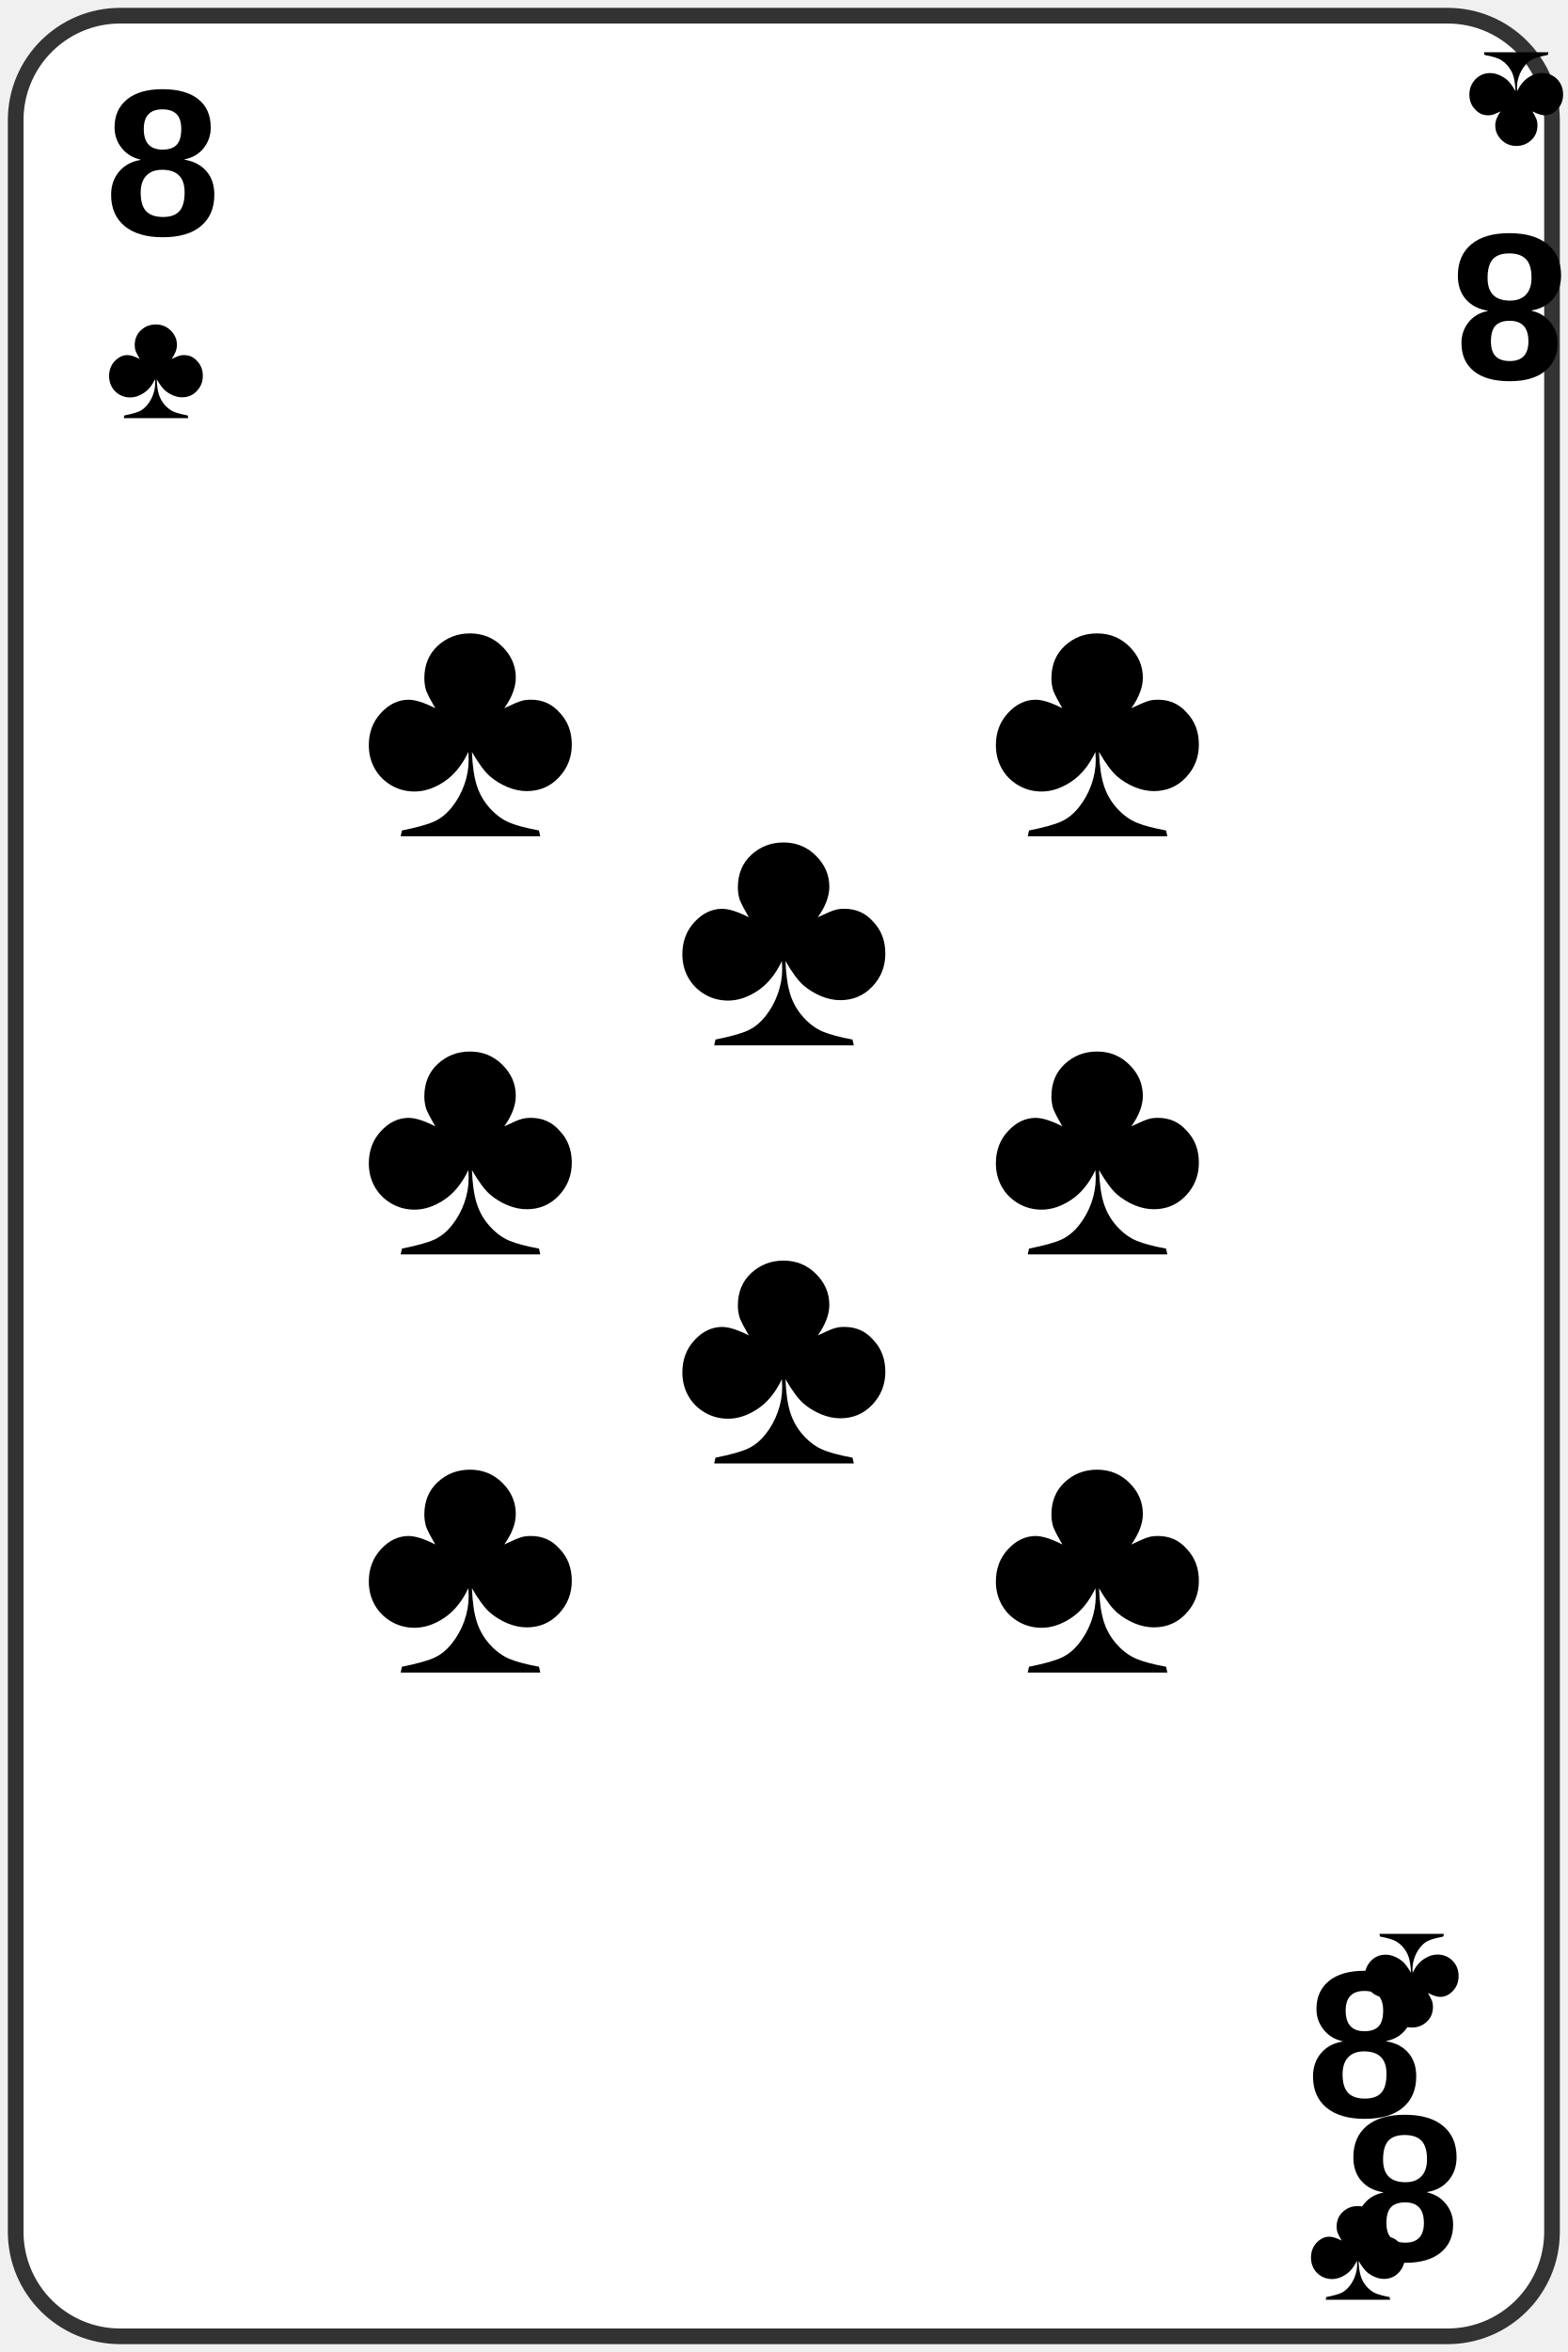
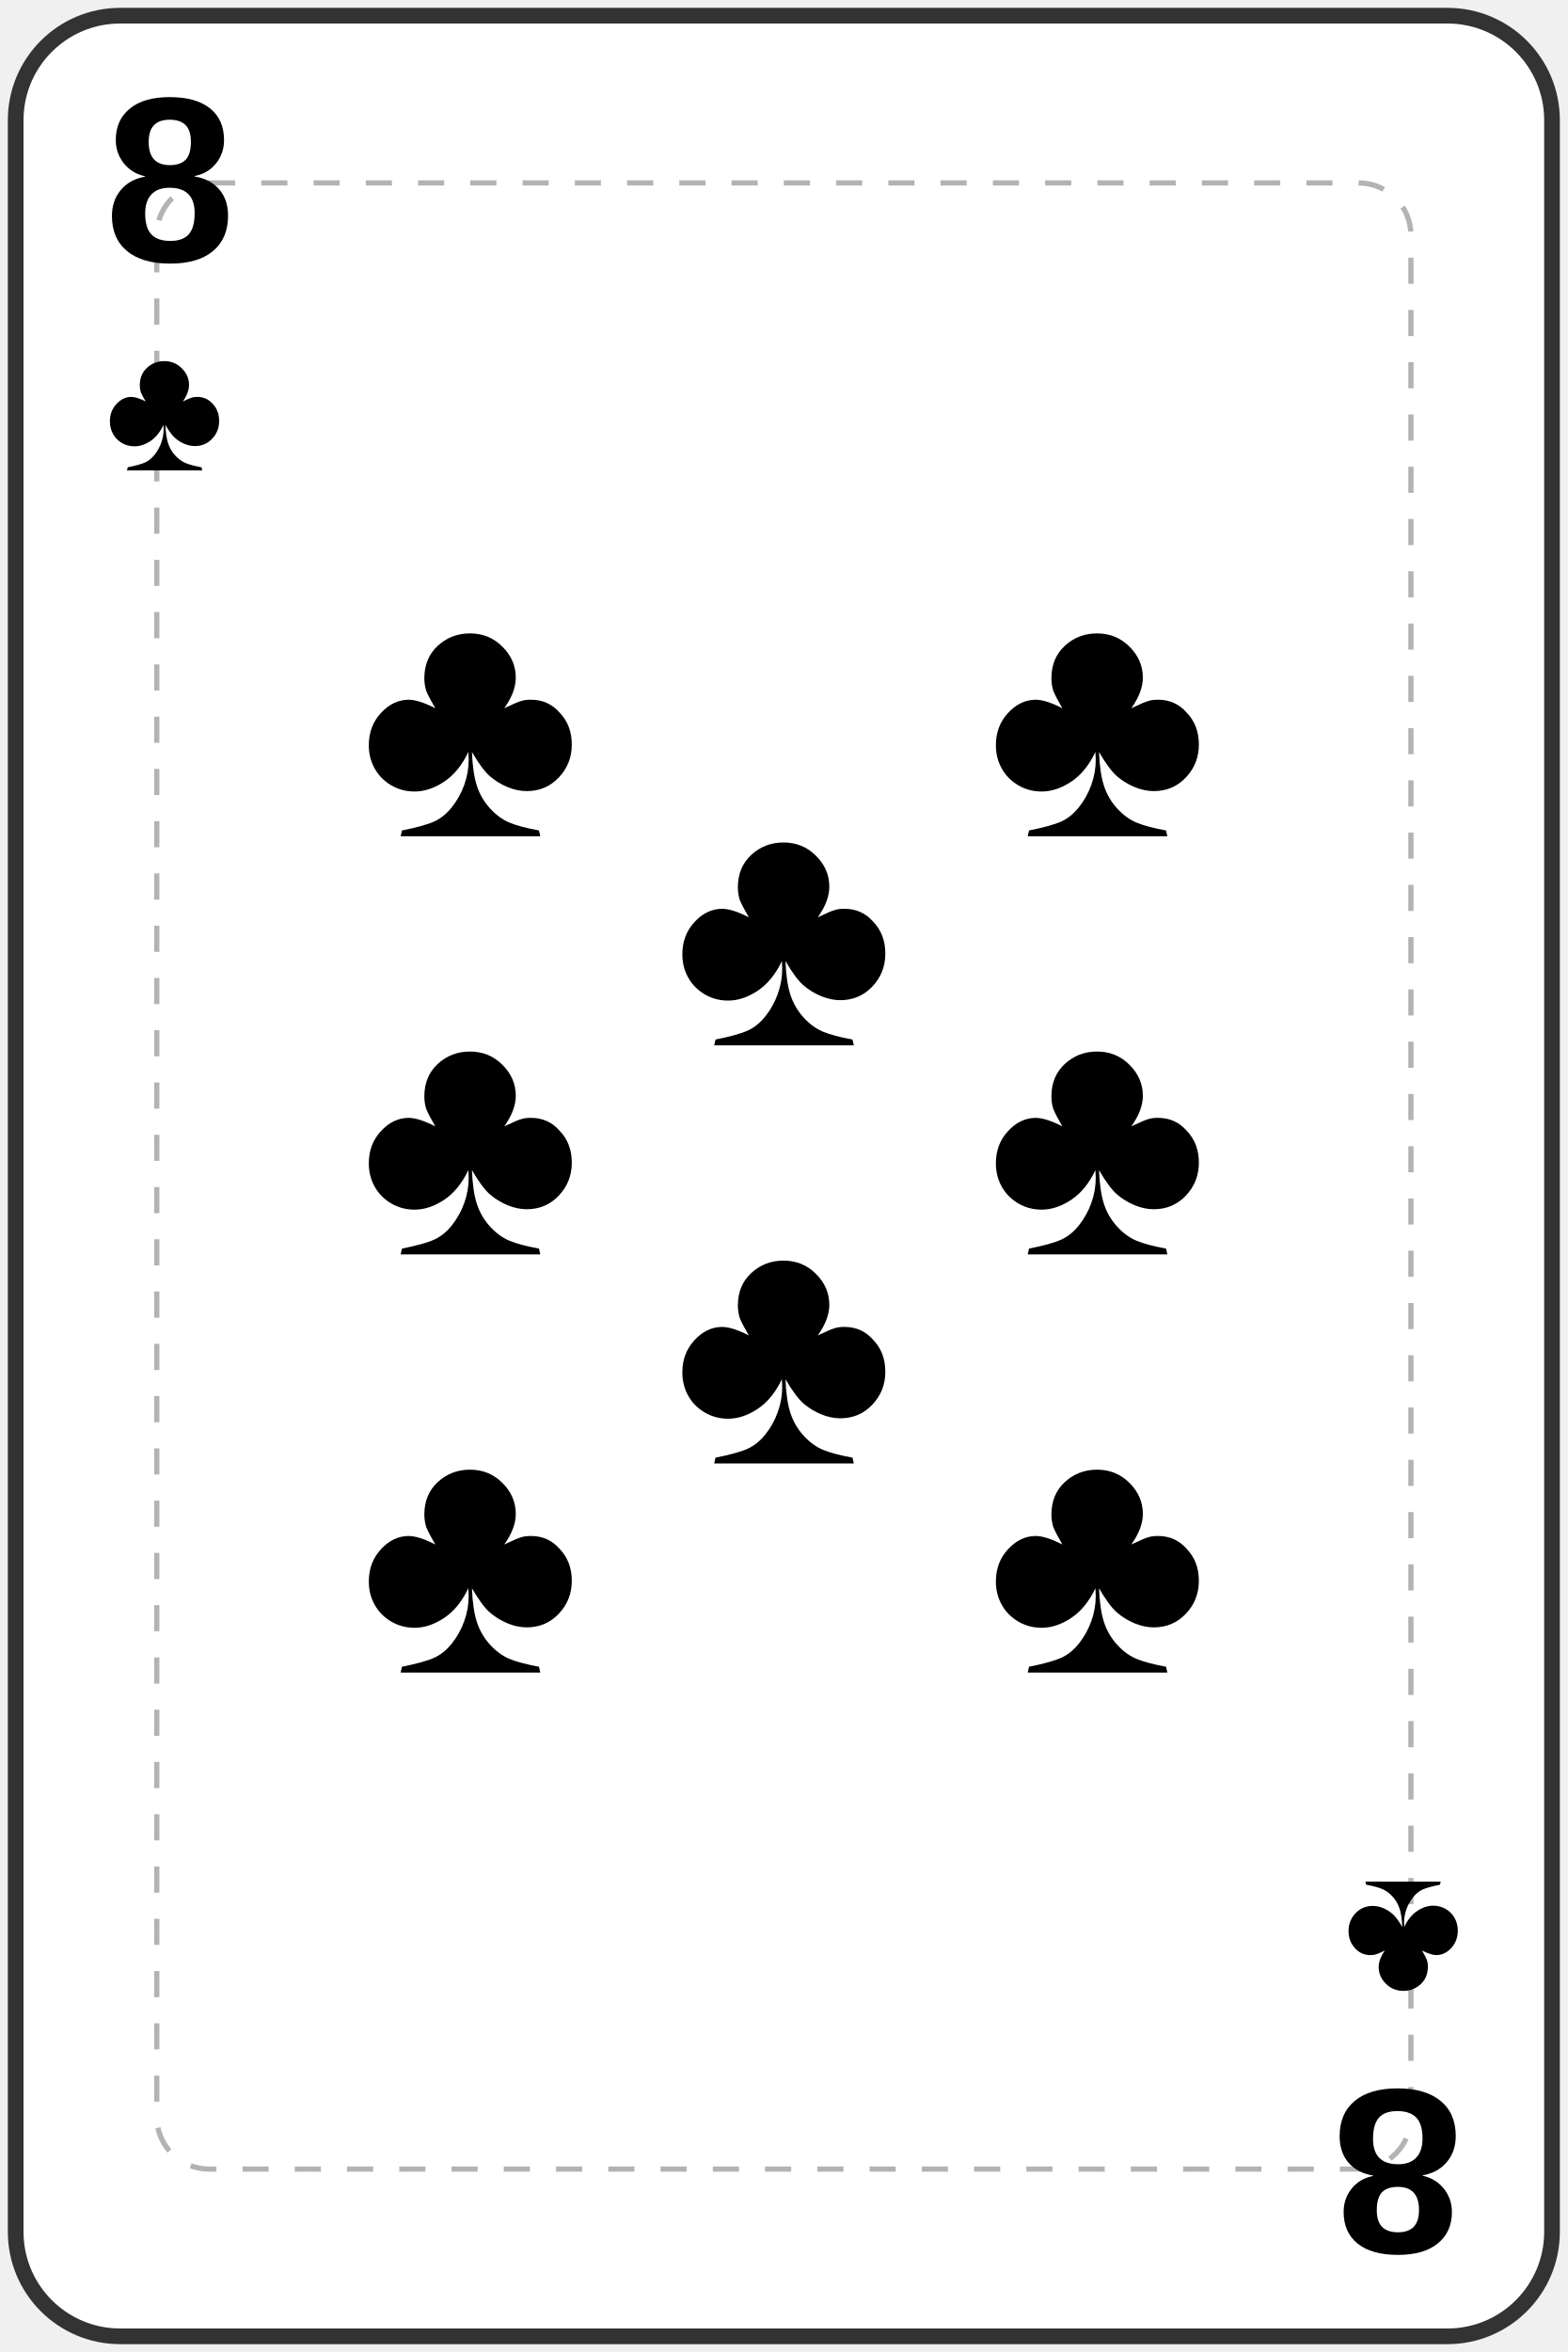
<svg xmlns="http://www.w3.org/2000/svg" width="300" height="450" viewBox="0 0 300 450">
  <rect width="294" height="444" x="3" y="3" rx="20" ry="20" fill="white" stroke="#333" stroke-width="3" />
+   <rect width="240" height="380" x="30" y="35" rx="10" ry="10" fill="none" stroke="#000000" stroke-width="1" stroke-dasharray="5,5" opacity="0.3" />
  <g fill="#000000">
-     <text x="20" y="45" font-size="40" font-weight="bold" font-family="Arial">8</text>
-     <text x="20" y="80" font-size="30" font-family="Arial">♣</text>
-   </g>
-   <g fill="#000000" transform="rotate(180, 275, 45)">
-     <text x="250" y="45" font-size="40" font-weight="bold" font-family="Arial">8</text>
-     <text x="250" y="80" font-size="30" font-family="Arial">♣</text>
+     <text x="20" y="50" font-size="45" font-weight="bold" font-family="Arial">8</text>
+     <text x="20" y="90" font-size="35" font-family="Arial">♣</text>
  </g>
  <g fill="#000000" transform="rotate(180, 150, 225)">
-     <text x="20" y="45" font-size="40" font-weight="bold" font-family="Arial">8</text>
-     <text x="20" y="80" font-size="30" font-family="Arial">♣</text>
-   </g>
-   <g fill="#000000" transform="rotate(360, 275, 405)">
-     <text x="250" y="405" font-size="40" font-weight="bold" font-family="Arial">8</text>
-     <text x="250" y="440" font-size="30" font-family="Arial">♣</text>
+     <text x="20" y="50" font-size="45" font-weight="bold" font-family="Arial">8</text>
+     <text x="20" y="90" font-size="35" font-family="Arial">♣</text>
  </g>
  <text x="90" y="160" font-size="65" text-anchor="middle" fill="#000000">♣</text>
  <text x="210" y="160" font-size="65" text-anchor="middle" fill="#000000">♣</text>
  <text x="90" y="240" font-size="65" text-anchor="middle" fill="#000000">♣</text>
  <text x="210" y="240" font-size="65" text-anchor="middle" fill="#000000">♣</text>
  <text x="90" y="320" font-size="65" text-anchor="middle" fill="#000000">♣</text>
  <text x="210" y="320" font-size="65" text-anchor="middle" fill="#000000">♣</text>
  <text x="150" y="200" font-size="65" text-anchor="middle" fill="#000000">♣</text>
  <text x="150" y="280" font-size="65" text-anchor="middle" fill="#000000">♣</text>
</svg>
